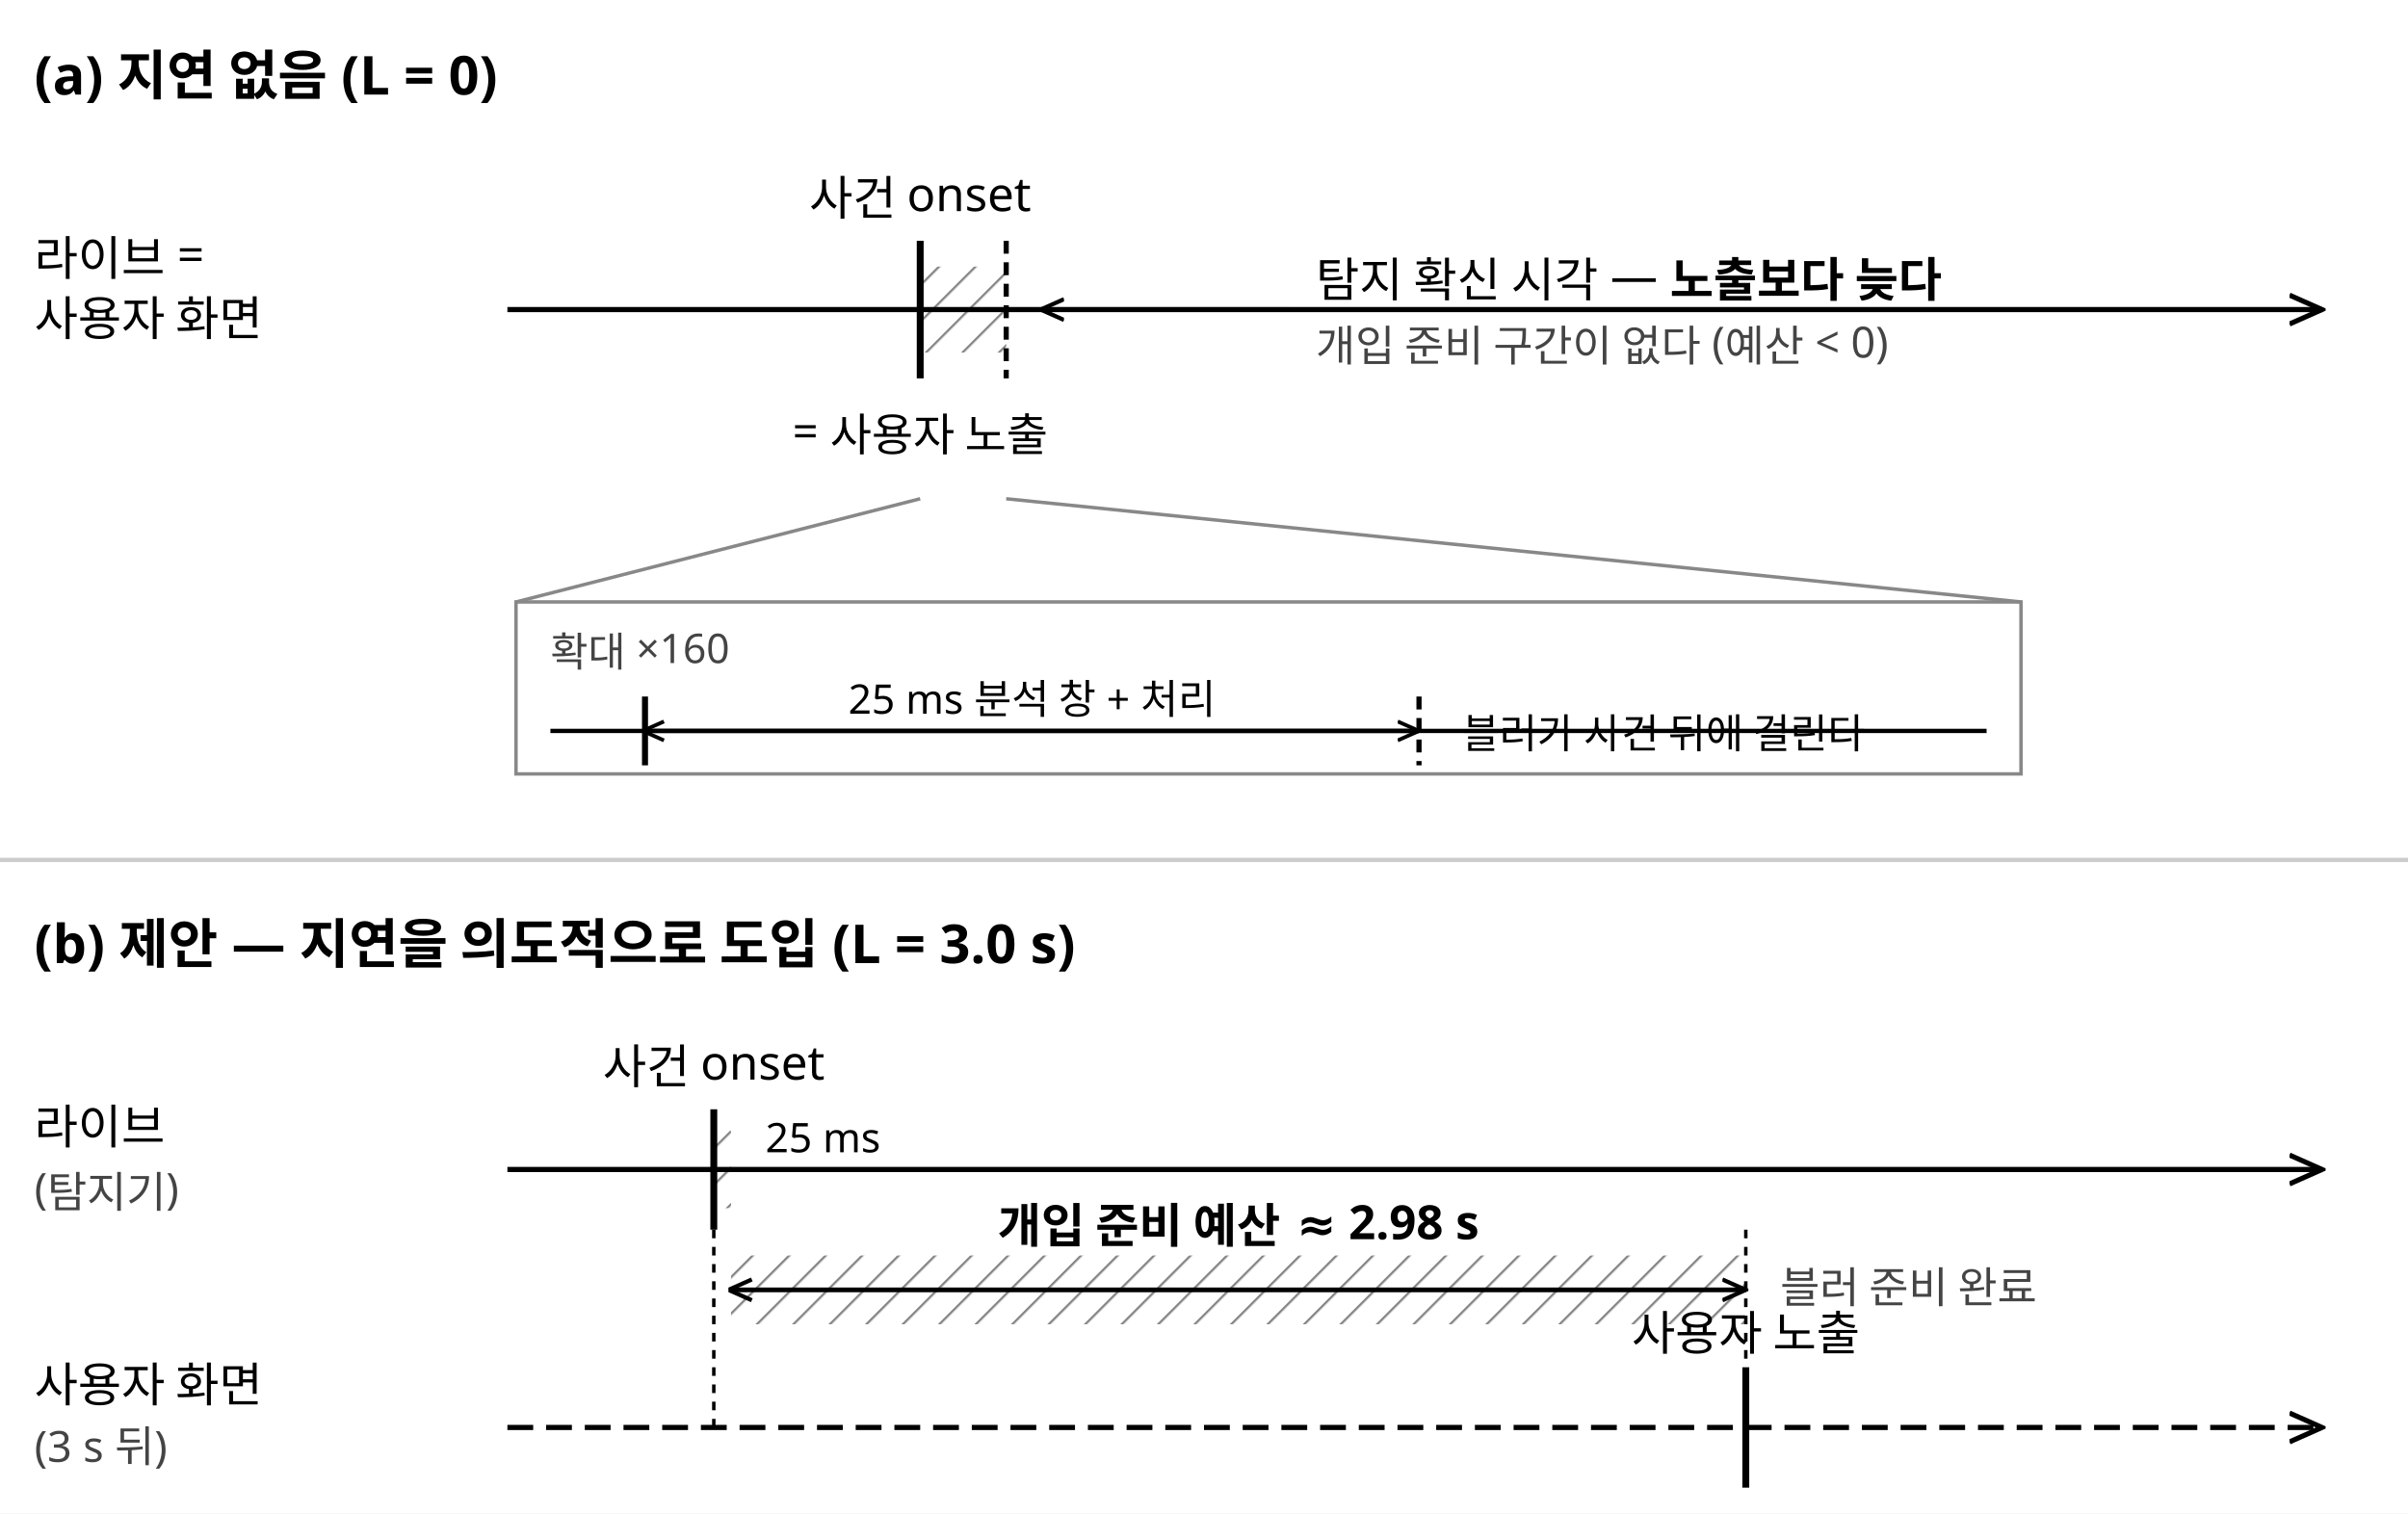
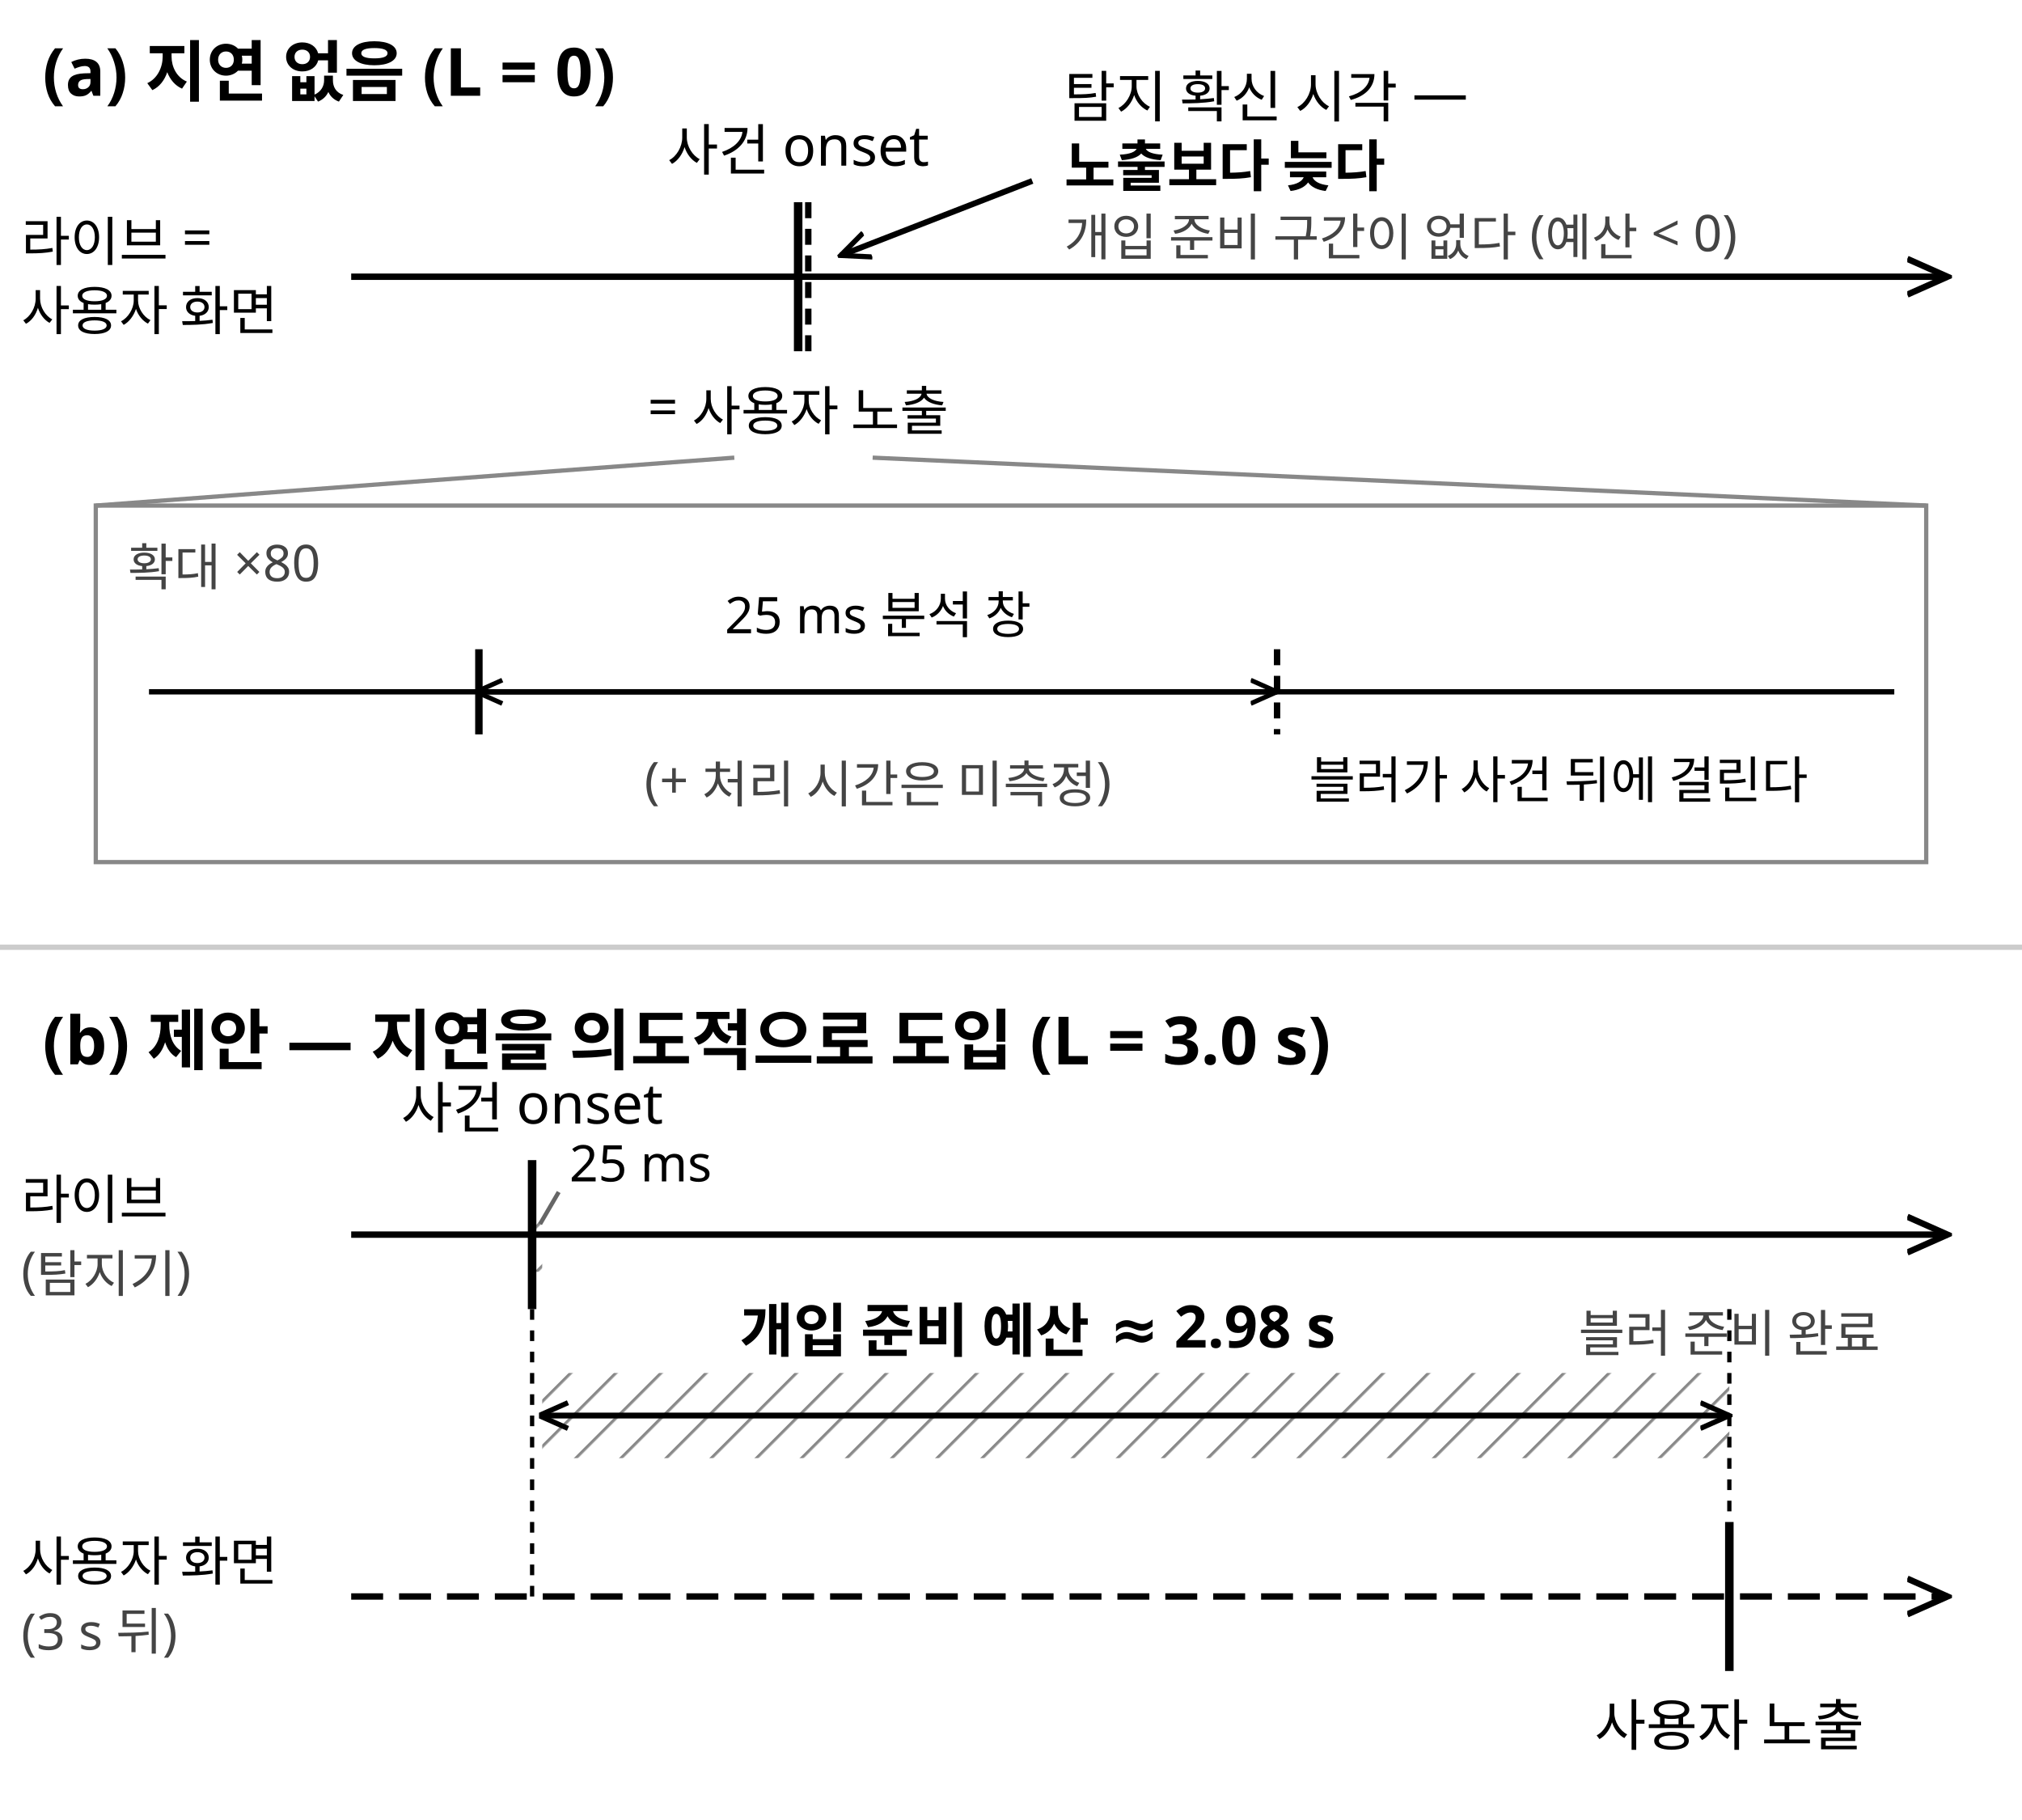
- <svg xmlns="http://www.w3.org/2000/svg" viewBox="0 0 560 352" width="560" height="352" font-family="'Noto Sans KR','Apple SD Gothic Neo','Malgun Gothic',sans-serif">
-   <rect width="560" height="352" fill="#fff" />
+ <svg xmlns="http://www.w3.org/2000/svg" viewBox="0 0 380 342" width="380" height="342" font-family="'Noto Sans KR','Apple SD Gothic Neo','Malgun Gothic',sans-serif">
+   <rect width="380" height="342" fill="#fff" />
  <defs>
    <marker id="a" viewBox="0 0 10 10" refX="9" refY="5" markerWidth="7" markerHeight="7" orient="auto">
      <path d="M0,1 L9,5 L0,9" fill="none" stroke="#000" stroke-width="1.4" />
    </marker>
    <marker id="as" viewBox="0 0 10 10" refX="9" refY="5" markerWidth="5.5" markerHeight="5.5" orient="auto">
      <path d="M0,1 L9,5 L0,9" fill="none" stroke="#000" stroke-width="1.6" />
    </marker>
    <marker id="ar" viewBox="0 0 10 10" refX="1" refY="5" markerWidth="5.5" markerHeight="5.5" orient="auto">
      <path d="M9,1 L0,5 L9,9" fill="none" stroke="#000" stroke-width="1.6" />
    </marker>
    <pattern id="h" width="6" height="6" patternTransform="rotate(45)" patternUnits="userSpaceOnUse">
      <line x1="0" y1="0" x2="0" y2="6" stroke="#000" stroke-width="1.1" opacity=".45" />
    </pattern>
  </defs>
-   <text x="8" y="22" font-size="12.5" font-weight="700">(a) 지연 없음 (L = 0)</text>
-   <text x="8" y="64" font-size="11">라이브 =</text>
-   <text x="8" y="78" font-size="11">사용자 화면</text>
-   <line x1="118" y1="72" x2="540" y2="72" stroke="#000" stroke-width="1.2" marker-end="url(#a)" />
-   <line x1="214" y1="56" x2="214" y2="88" stroke="#000" stroke-width="1.6" />
-   <text x="214" y="50" font-size="11" text-anchor="middle">사건 onset</text>
-   <text x="214" y="104" font-size="10.5" text-anchor="middle">= 사용자 노출</text>
-   <rect x="214" y="62" width="20" height="20" fill="url(#h)" />
-   <line x1="234" y1="56" x2="234" y2="88" stroke="#000" stroke-width="1.2" stroke-dasharray="3 2" />
-   <path d="M300,72 L242,72" stroke="#000" stroke-width="1.1" marker-end="url(#as)" />
-   <text x="306" y="69" font-size="11">탐지 확신 시각 — <tspan font-weight="700">노출보다 늦다</tspan>
-   </text>
-   <text x="306" y="84" font-size="10" fill="#444">개입 준비 구간이 없다 (예산 &lt; 0)</text>
+   <text x="8" y="18" font-size="12.5" font-weight="700">(a) 지연 없음 (L = 0)</text>
+   <text x="4" y="49" font-size="10">라이브 =</text>
+   <text x="4" y="62" font-size="10">사용자 화면</text>
+   <line x1="66" y1="52" x2="366" y2="52" stroke="#000" stroke-width="1.2" marker-end="url(#a)" />
+   <line x1="150" y1="38" x2="150" y2="66" stroke="#000" stroke-width="1.6" />
+   <line x1="151.9" y1="38" x2="151.9" y2="66" stroke="#000" stroke-width="1.2" stroke-dasharray="3 2" />
+   <text x="150" y="32" font-size="10.5" text-anchor="middle">사건 onset</text>
+   <text x="150" y="80" font-size="10" text-anchor="middle">= 사용자 노출</text>
+   <path d="M194,34 L158,48" stroke="#000" stroke-width="1.1" marker-end="url(#as)" />
+   <text x="200" y="22" font-size="10.5">탐지 확신 시각 —</text>
+   <text x="200" y="35" font-size="10.5" font-weight="700">노출보다 늦다</text>
+   <text x="200" y="48" font-size="9.5" fill="#444">개입 준비 구간이 없다 (예산 &lt; 0)</text>
  <g>
-     <line x1="214" y1="116" x2="120" y2="140" stroke="#888" stroke-width=".8" />
-     <line x1="234" y1="116" x2="470" y2="140" stroke="#888" stroke-width=".8" />
-     <rect x="120" y="140" width="350" height="40" fill="none" stroke="#888" stroke-width=".8" />
-     <text x="128" y="155" font-size="9.5" fill="#444">확대 ×160</text>
-     <line x1="128" y1="170" x2="462" y2="170" stroke="#000" stroke-width="1" />
-     <line x1="150" y1="162" x2="150" y2="178" stroke="#000" stroke-width="1.4" />
-     <line x1="330" y1="162" x2="330" y2="178" stroke="#000" stroke-width="1.2" stroke-dasharray="3 2" />
-     <path d="M150,170 L330,170" stroke="#000" stroke-width="1" marker-start="url(#ar)" marker-end="url(#as)" />
-     <text x="240" y="166" font-size="9.5" text-anchor="middle">25 ms 분석 창 + 처리</text>
-     <text x="340" y="174" font-size="9.5">블러가 사건 뒤에 걸린다</text>
+     <line x1="138" y1="86" x2="18" y2="95" stroke="#888" stroke-width=".8" />
+     <line x1="164" y1="86" x2="362" y2="95" stroke="#888" stroke-width=".8" />
+     <rect x="18" y="95" width="344" height="67" fill="none" stroke="#888" stroke-width=".8" />
+     <text x="24" y="110" font-size="9.5" fill="#444">확대 ×80</text>
+     <line x1="28" y1="130" x2="356" y2="130" stroke="#000" stroke-width="1" />
+     <line x1="90" y1="122" x2="90" y2="138" stroke="#000" stroke-width="1.4" />
+     <line x1="240" y1="122" x2="240" y2="138" stroke="#000" stroke-width="1.2" stroke-dasharray="3 2" />
+     <path d="M90,130 L240,130" stroke="#000" stroke-width="1" marker-start="url(#ar)" marker-end="url(#as)" />
+     <text x="165" y="119" font-size="9.5" text-anchor="middle">25 ms 분석 창</text>
+     <text x="165" y="150" font-size="9.5" text-anchor="middle" fill="#444">(+ 처리 시간은 미측정)</text>
+     <text x="246" y="150" font-size="9.5">블러가 사건 뒤에 걸린다</text>
  </g>
-   <line x1="0" y1="200" x2="560" y2="200" stroke="#ccc" stroke-width="1" />
-   <text x="8" y="224" font-size="12.5" font-weight="700">(b) 제안 — 지연을 의도적으로 도입 (L = 3.0 s)</text>
-   <text x="8" y="266" font-size="11">라이브</text>
-   <text x="8" y="280" font-size="10" fill="#444">(탐지기)</text>
-   <line x1="118" y1="272" x2="540" y2="272" stroke="#000" stroke-width="1.2" marker-end="url(#a)" />
-   <line x1="166" y1="258" x2="166" y2="286" stroke="#000" stroke-width="1.6" />
-   <text x="166" y="252" font-size="11" text-anchor="middle">사건 onset</text>
-   <rect x="166" y="263" width="4" height="18" fill="url(#h)" />
-   <text x="178" y="268" font-size="9.5">25 ms</text>
-   <text x="8" y="326" font-size="11">사용자 화면</text>
-   <text x="8" y="340" font-size="10" fill="#444">(3 s 뒤)</text>
-   <line x1="118" y1="332" x2="540" y2="332" stroke="#000" stroke-width="1.2" stroke-dasharray="6 3" marker-end="url(#a)" />
-   <line x1="406" y1="318" x2="406" y2="346" stroke="#000" stroke-width="1.6" />
-   <text x="406" y="314" font-size="11" text-anchor="middle">사용자 노출</text>
-   <rect x="170" y="292" width="236" height="16" fill="url(#h)" />
-   <path d="M170,300 L406,300" stroke="#000" stroke-width="1.1" marker-start="url(#ar)" marker-end="url(#as)" />
-   <text x="288" y="289" font-size="11" text-anchor="middle" font-weight="700">개입 준비 예산 ≈ 2.98 s</text>
-   <line x1="166" y1="286" x2="166" y2="332" stroke="#000" stroke-width=".8" stroke-dasharray="2 2" />
-   <line x1="406" y1="286" x2="406" y2="318" stroke="#000" stroke-width=".8" stroke-dasharray="2 2" />
-   <text x="414" y="303" font-size="10" fill="#444">블러 준비 완료</text>
+   <line x1="0" y1="178" x2="380" y2="178" stroke="#ccc" stroke-width="1" />
+   <text x="8" y="200" font-size="12.5" font-weight="700">(b) 제안 — 지연을 의도적으로 도입 (L = 3.0 s)</text>
+   <text x="4" y="229" font-size="10">라이브</text>
+   <text x="4" y="242" font-size="9.5" fill="#444">(탐지기)</text>
+   <line x1="66" y1="232" x2="366" y2="232" stroke="#000" stroke-width="1.2" marker-end="url(#a)" />
+   <line x1="100" y1="218" x2="100" y2="246" stroke="#000" stroke-width="1.6" />
+   <text x="100" y="212" font-size="10.5" text-anchor="middle">사건 onset</text>
+   <rect x="100" y="225" width="1.9" height="14" fill="url(#h)" />
+   <line x1="105" y1="224" x2="101.5" y2="230" stroke="#666" stroke-width=".8" />
+   <text x="107" y="222" font-size="9.5">25 ms</text>
+   <rect x="101.9" y="258" width="223.1" height="16" fill="url(#h)" />
+   <path d="M101.9,266 L325,266" stroke="#000" stroke-width="1.1" marker-start="url(#ar)" marker-end="url(#as)" />
+   <text x="195" y="254" font-size="11" text-anchor="middle" font-weight="700">개입 준비 예산 ≈ 2.98 s</text>
+   <text x="325" y="254" font-size="9.5" text-anchor="middle" fill="#444">블러 준비 완료</text>
+   <line x1="100" y1="246" x2="100" y2="300" stroke="#000" stroke-width=".8" stroke-dasharray="2 2" />
+   <line x1="325" y1="246" x2="325" y2="286" stroke="#000" stroke-width=".8" stroke-dasharray="2 2" />
+   <text x="4" y="297" font-size="10">사용자 화면</text>
+   <text x="4" y="310" font-size="9.5" fill="#444">(3 s 뒤)</text>
+   <line x1="66" y1="300" x2="366" y2="300" stroke="#000" stroke-width="1.2" stroke-dasharray="6 3" marker-end="url(#a)" />
+   <line x1="325" y1="286" x2="325" y2="314" stroke="#000" stroke-width="1.6" />
+   <text x="325" y="328" font-size="10.5" text-anchor="middle">사용자 노출</text>
</svg>
